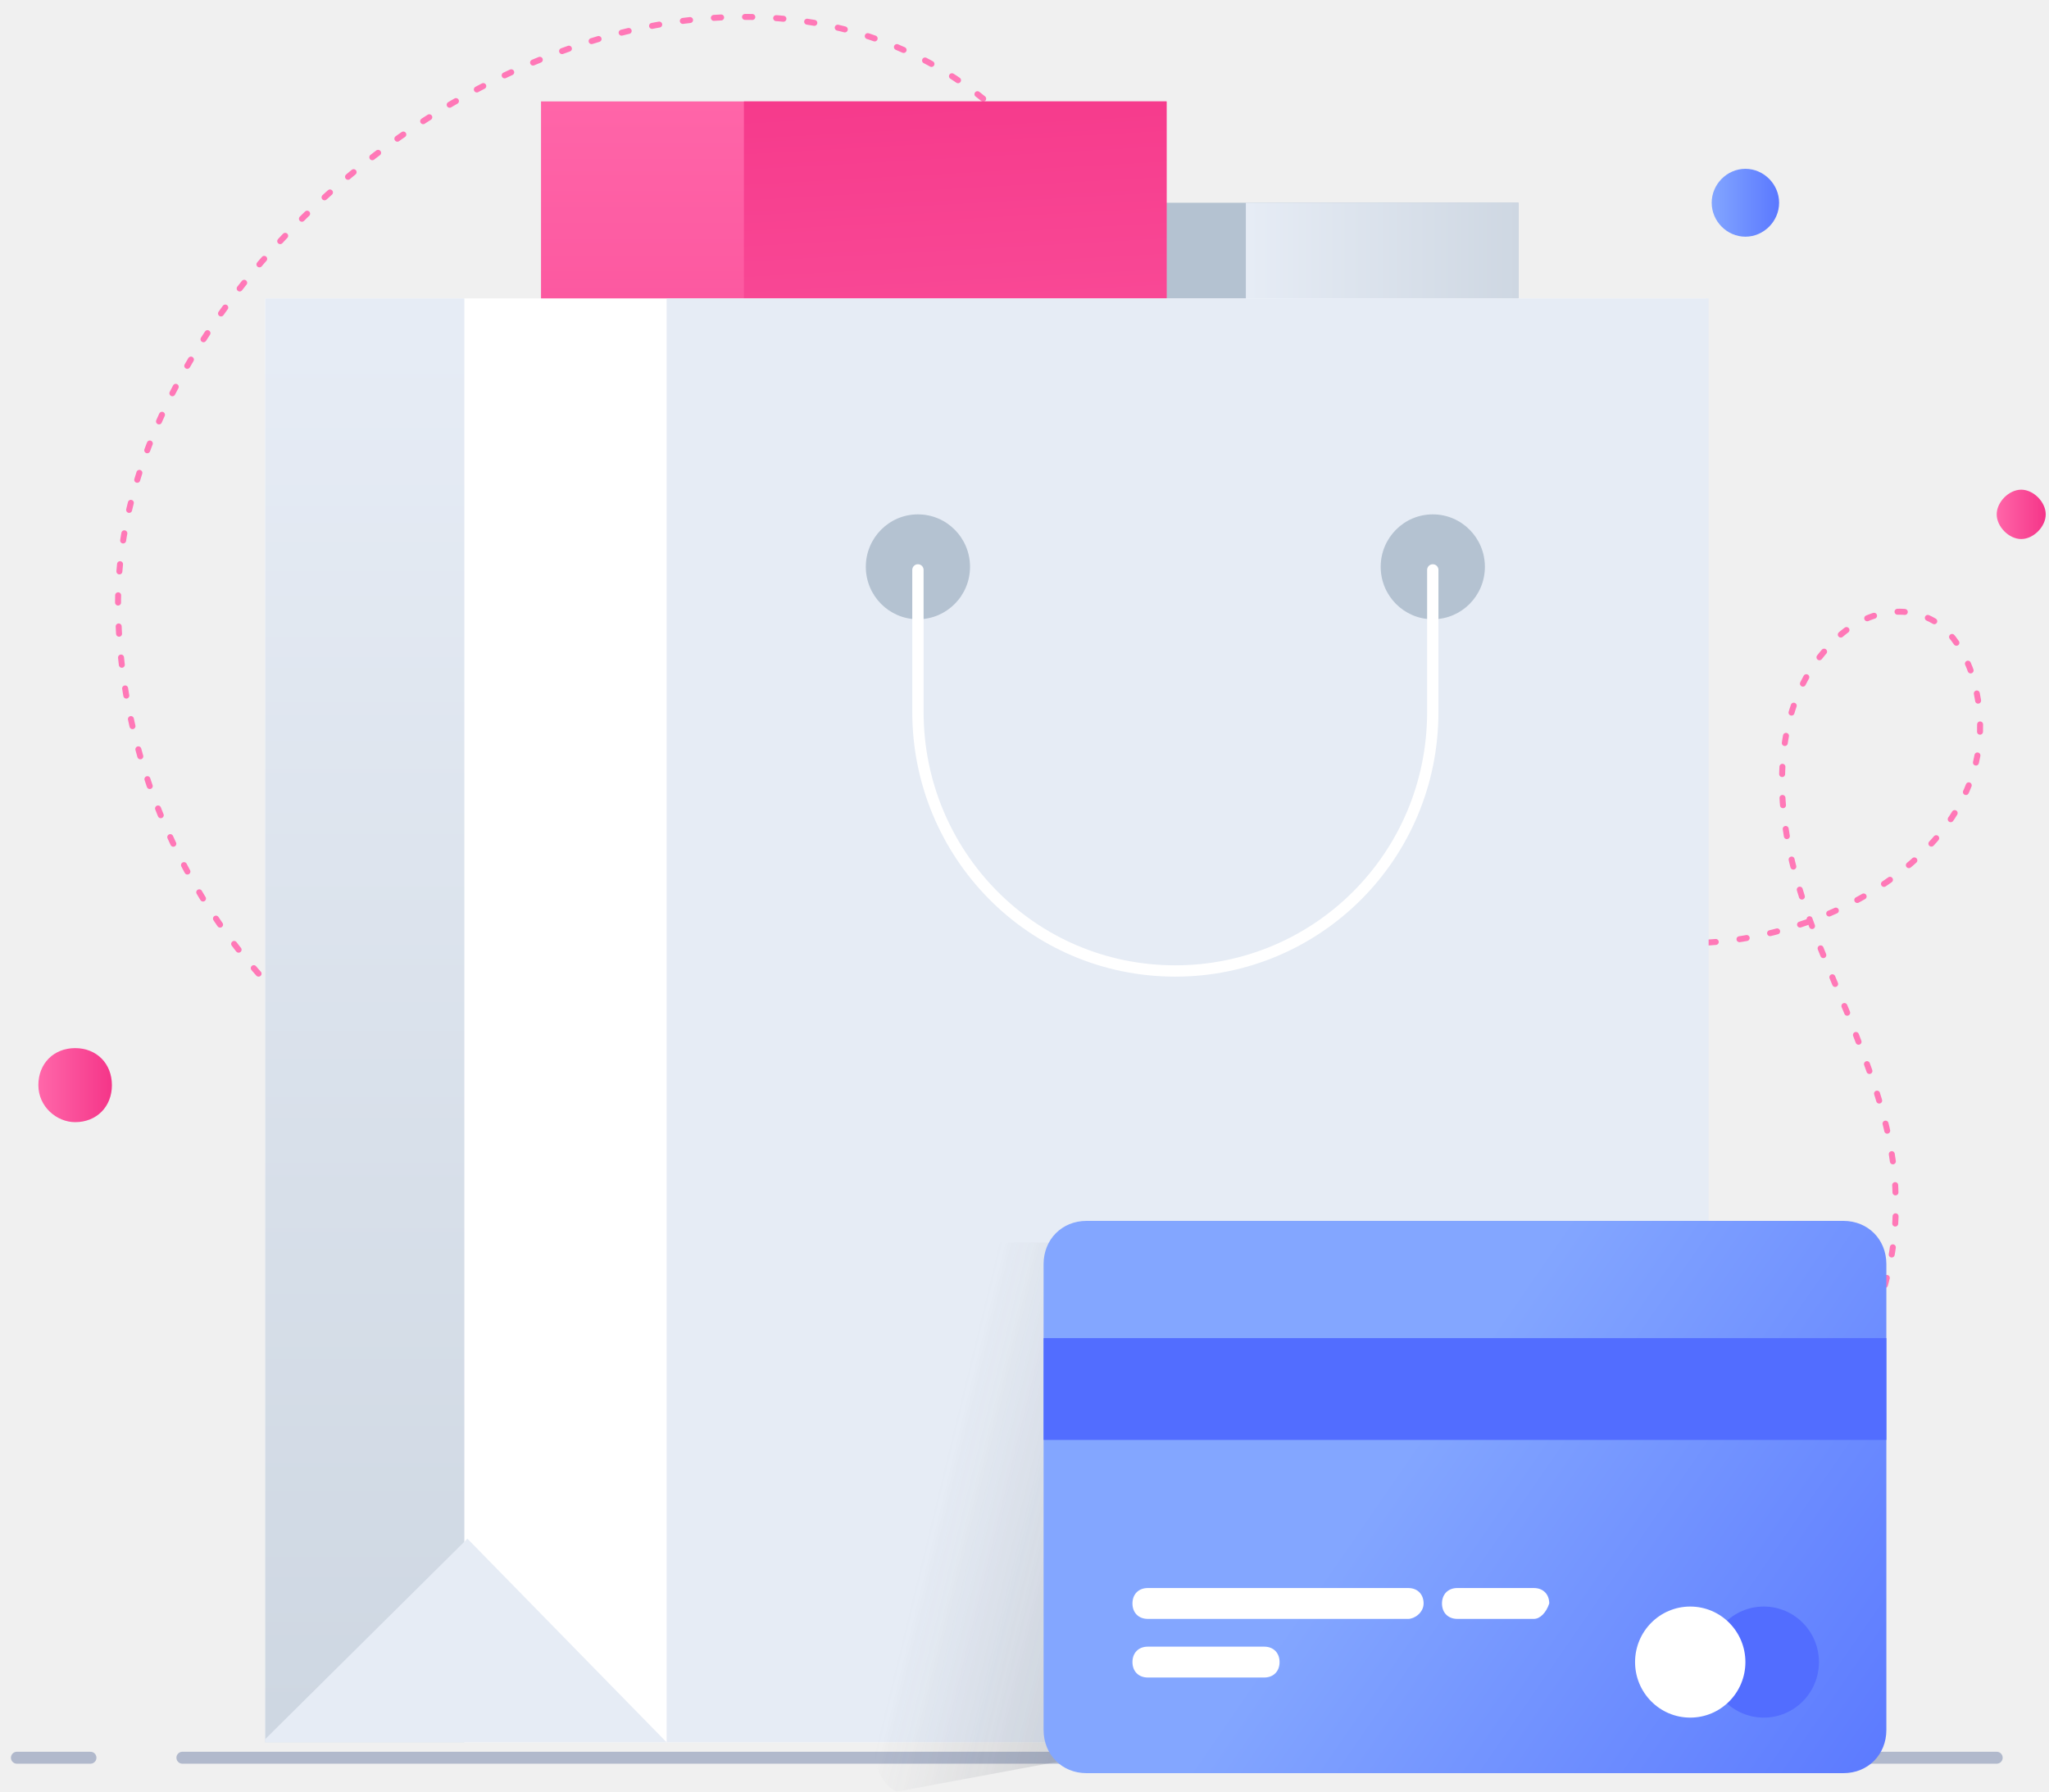
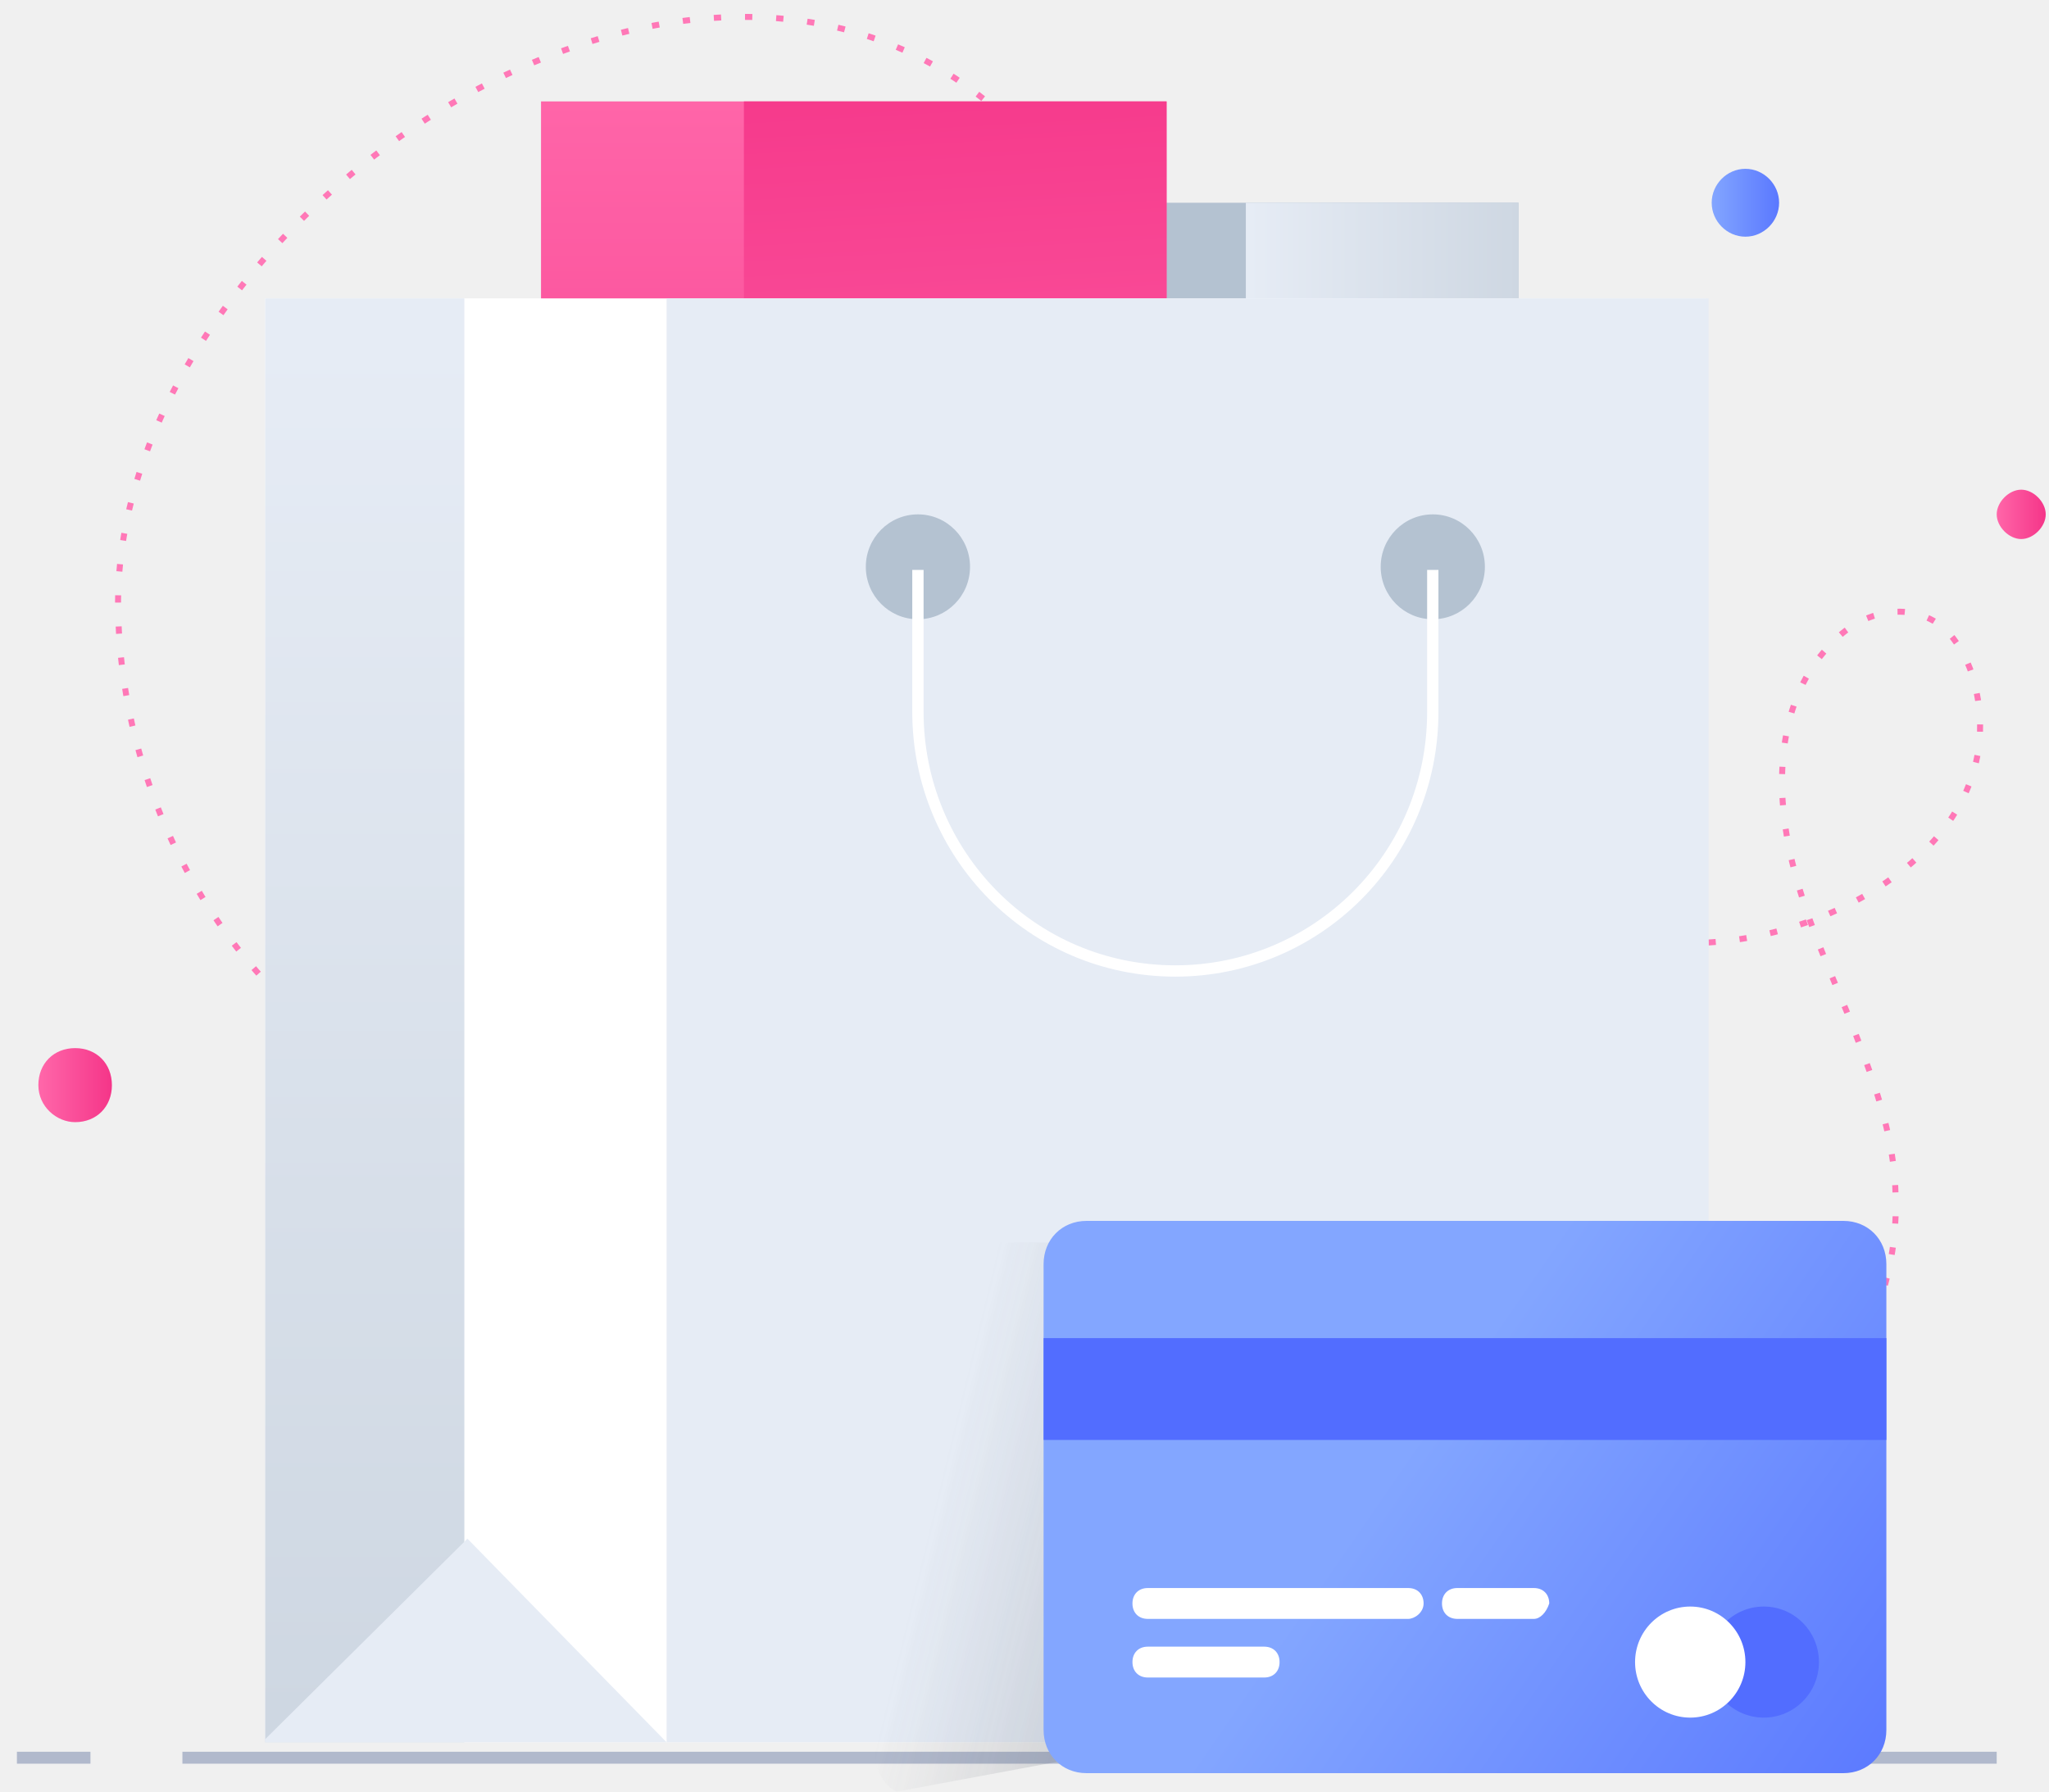
<svg xmlns="http://www.w3.org/2000/svg" className="img-fluid" width="343" height="300" viewBox="0 0 343 300" fill="none">
  <g clip-path="url(#clip0)">
-     <path d="M263.96 271.587C264.986 271.07 265.5 270.554 266.525 270.037" stroke="#FF78B7" stroke-width="0.612" stroke-linecap="round" stroke-linejoin="round" />
-     <path d="M276.786 262.804C284.994 256.605 293.202 250.406 299.873 242.657C310.132 231.292 317.827 216.31 317.315 200.812C317.315 189.963 313.211 179.631 309.107 169.299C305.001 159.484 300.385 149.152 298.845 138.303C297.306 127.454 298.845 115.572 306.541 107.823C311.159 102.657 319.367 100.074 325.523 105.24C327.574 107.307 329.114 109.89 330.141 112.99C339.374 143.469 298.333 162.584 273.708 156.901C261.908 153.801 250.622 147.085 241.387 139.336C221.892 123.321 208.04 108.857 199.832 84.576C192.65 63.912 188.032 41.182 172.642 24.134C121.339 -32.693 20.273 34.983 19.76 100.591C19.76 137.787 42.846 174.982 77.732 185.83C94.662 190.997 113.131 189.963 131.087 188.93C139.808 188.414 148.529 187.897 157.764 187.38" stroke="#FF78B7" stroke-linecap="round" stroke-linejoin="round" stroke-dasharray="1.22 4" />
-     <path d="M163.407 187.897C164.433 187.897 165.46 187.897 166.486 187.897" stroke="#FF78B7" stroke-width="0.612" stroke-linecap="round" stroke-linejoin="round" />
-     <path d="M30.534 294.317H334.245" stroke="#B1B9CC" stroke-width="2" stroke-miterlimit="10" stroke-linecap="round" stroke-linejoin="round" />
-     <path d="M2.83 294.317H15.143" stroke="#B1B9CC" stroke-width="2" stroke-miterlimit="10" stroke-linecap="round" stroke-linejoin="round" />
+     <path d="M263.96 271.587C264.986 271.07 265.5 270.554 266.525 270.037" stroke="#FF78B7" stroke-width="0.612" strokeLinecap="round" stroke-linejoin="round" />
+     <path d="M276.786 262.804C284.994 256.605 293.202 250.406 299.873 242.657C310.132 231.292 317.827 216.31 317.315 200.812C317.315 189.963 313.211 179.631 309.107 169.299C305.001 159.484 300.385 149.152 298.845 138.303C297.306 127.454 298.845 115.572 306.541 107.823C311.159 102.657 319.367 100.074 325.523 105.24C327.574 107.307 329.114 109.89 330.141 112.99C339.374 143.469 298.333 162.584 273.708 156.901C261.908 153.801 250.622 147.085 241.387 139.336C221.892 123.321 208.04 108.857 199.832 84.576C192.65 63.912 188.032 41.182 172.642 24.134C121.339 -32.693 20.273 34.983 19.76 100.591C19.76 137.787 42.846 174.982 77.732 185.83C94.662 190.997 113.131 189.963 131.087 188.93C139.808 188.414 148.529 187.897 157.764 187.38" stroke="#FF78B7" strokeLinecap="round" stroke-linejoin="round" stroke-dasharray="1.22 4" />
+     <path d="M163.407 187.897C164.433 187.897 165.46 187.897 166.486 187.897" stroke="#FF78B7" stroke-width="0.612" strokeLinecap="round" stroke-linejoin="round" />
+     <path d="M30.534 294.317H334.245" stroke="#B1B9CC" stroke-width="2" stroke-miterlimit="10" strokeLinecap="round" stroke-linejoin="round" />
+     <path d="M2.83 294.317H15.143" stroke="#B1B9CC" stroke-width="2" stroke-miterlimit="10" strokeLinecap="round" stroke-linejoin="round" />
    <path d="M254.212 33.949H185.98V111.44H254.212V33.949Z" fill="#B4C2D1" />
    <path d="M254.212 33.949H208.553V111.44H254.212V33.949Z" fill="url(#paint0_linear)" />
    <path d="M195.283 16.981H90.566V135.849H195.283V16.981Z" fill="url(#paint1_linear)" />
    <path d="M195.283 16.981H124.528V135.849H195.283V16.981Z" fill="url(#paint2_linear)" />
    <path d="M12.578 187.897C16.169 187.897 18.734 185.314 18.734 181.698C18.734 178.082 16.169 175.499 12.578 175.499C8.986 175.499 6.421 178.082 6.421 181.698C6.421 185.314 9.499 187.897 12.578 187.897Z" fill="url(#paint3_linear)" />
    <path d="M292.177 39.632C295.254 39.632 297.821 37.049 297.821 33.949C297.821 30.849 295.254 28.267 292.177 28.267C289.098 28.267 286.534 30.849 286.534 33.949C286.534 37.049 289.098 39.632 292.177 39.632Z" fill="url(#paint4_linear)" />
    <path d="M338.349 90.259C340.401 90.259 342.453 88.192 342.453 86.126C342.453 84.059 340.401 81.993 338.349 81.993C336.297 81.993 334.245 84.059 334.245 86.126C334.245 88.192 336.297 90.259 338.349 90.259Z" fill="url(#paint5_linear)" />
    <path d="M285.506 49.964H44.385V291.733H285.506V49.964Z" fill="white" />
    <path d="M286.019 49.964H111.591V291.733H286.019V49.964Z" fill="#E6ECF5" />
    <path d="M77.732 49.964H44.385V291.733H77.732V49.964Z" fill="url(#paint6_linear)" />
    <path d="M111.591 291.733H44.385V291.218L78.245 257.639L111.591 291.733Z" fill="#E6ECF5" />
    <path d="M153.66 103.691C158.476 103.691 162.381 99.759 162.381 94.908C162.381 90.058 158.476 86.126 153.66 86.126C148.843 86.126 144.938 90.058 144.938 94.908C144.938 99.759 148.843 103.691 153.66 103.691Z" fill="#B4C2D1" />
    <path d="M239.848 103.691C244.665 103.691 248.569 99.759 248.569 94.908C248.569 90.058 244.665 86.126 239.848 86.126C235.031 86.126 231.127 90.058 231.127 94.908C231.127 99.759 235.031 103.691 239.848 103.691Z" fill="#B4C2D1" />
-     <path d="M239.847 95.425V119.189C239.847 143.469 220.352 162.583 196.753 162.583C172.641 162.583 153.659 142.952 153.659 119.189V95.425" stroke="white" stroke-width="1.894" stroke-miterlimit="10" stroke-linecap="round" stroke-linejoin="round" />
+     <path d="M239.847 95.425V119.189C239.847 143.469 220.352 162.583 196.753 162.583C172.641 162.583 153.659 142.952 153.659 119.189V95.425" stroke="white" stroke-width="1.894" stroke-miterlimit="10" strokeLinecap="round" stroke-linejoin="round" />
    <path opacity="0.7" d="M280.89 275.72L150.068 300C148.016 298.967 146.477 296.383 146.477 293.802V215.277C146.477 211.144 149.555 208.044 153.659 208.044H273.707L280.89 275.72Z" fill="url(#paint7_linear)" />
    <path d="M315.775 211.661V289.667C315.775 293.802 312.696 296.901 308.592 296.901H181.876C177.772 296.901 174.694 293.802 174.694 289.667V211.661C174.694 207.528 177.772 204.429 181.876 204.429H308.592C312.696 204.429 315.775 207.528 315.775 211.661Z" fill="url(#paint8_linear)" />
    <path d="M315.775 224.059H174.694V241.107H315.775V224.059Z" fill="#526DFF" />
    <path d="M256.778 271.07H243.952C242.413 271.07 241.387 270.037 241.387 268.487C241.387 266.938 242.413 265.904 243.952 265.904H256.778C258.317 265.904 259.343 266.938 259.343 268.487C258.83 270.037 257.804 271.07 256.778 271.07Z" fill="white" />
    <path d="M235.744 271.07H192.137C190.598 271.07 189.572 270.037 189.572 268.487C189.572 266.938 190.598 265.904 192.137 265.904H235.744C237.283 265.904 238.309 266.938 238.309 268.487C238.309 270.037 236.77 271.07 235.744 271.07Z" fill="white" />
    <path d="M211.632 280.886H192.137C190.598 280.886 189.572 279.853 189.572 278.303C189.572 276.753 190.598 275.72 192.137 275.72H211.632C213.171 275.72 214.197 276.753 214.197 278.303C214.197 279.853 213.171 280.886 211.632 280.886Z" fill="white" />
    <path d="M295.254 287.601C300.354 287.601 304.489 283.438 304.489 278.303C304.489 273.167 300.354 269.004 295.254 269.004C290.154 269.004 286.019 273.167 286.019 278.303C286.019 283.438 290.154 287.601 295.254 287.601Z" fill="#526DFF" />
    <path d="M282.942 287.601C288.043 287.601 292.178 283.438 292.178 278.303C292.178 273.167 288.043 269.004 282.942 269.004C277.842 269.004 273.708 273.167 273.708 278.303C273.708 283.438 277.842 287.601 282.942 287.601Z" fill="white" />
  </g>
  <defs>
    <linearGradient id="paint0_linear" x1="208.801" y1="72.582" x2="254.26" y2="72.582" gradientUnits="userSpaceOnUse">
      <stop offset="0.003" stop-color="#E6ECF5" />
      <stop offset="1" stop-color="#CED7E2" />
    </linearGradient>
    <linearGradient id="paint1_linear" x1="143.285" y1="14.567" x2="143.285" y2="143.347" gradientUnits="userSpaceOnUse">
      <stop stop-color="#FF66A9" />
      <stop offset="1" stop-color="#F53689" />
    </linearGradient>
    <linearGradient id="paint2_linear" x1="163.166" y1="127.787" x2="156.337" y2="4.808" gradientUnits="userSpaceOnUse">
      <stop stop-color="#FF66A9" />
      <stop offset="1" stop-color="#F53689" />
    </linearGradient>
    <linearGradient id="paint3_linear" x1="6.761" y1="181.739" x2="18.528" y2="181.739" gradientUnits="userSpaceOnUse">
      <stop stop-color="#FF66A9" />
      <stop offset="1" stop-color="#F53689" />
    </linearGradient>
    <linearGradient id="paint4_linear" x1="286.418" y1="33.78" x2="297.858" y2="33.78" gradientUnits="userSpaceOnUse">
      <stop stop-color="#83A6FF" />
      <stop offset="1" stop-color="#5A78FF" />
    </linearGradient>
    <linearGradient id="paint5_linear" x1="334.206" y1="85.84" x2="342.314" y2="85.84" gradientUnits="userSpaceOnUse">
      <stop stop-color="#FF66A9" />
      <stop offset="1" stop-color="#F53689" />
    </linearGradient>
    <linearGradient id="paint6_linear" x1="61.3" y1="56.408" x2="61.3" y2="288.195" gradientUnits="userSpaceOnUse">
      <stop offset="0.003" stop-color="#E6ECF5" />
      <stop offset="1" stop-color="#CED7E2" />
    </linearGradient>
    <linearGradient id="paint7_linear" x1="158.725" y1="240.949" x2="274.511" y2="269.213" gradientUnits="userSpaceOnUse">
      <stop offset="0.003" stop-color="#606673" stop-opacity="0" />
      <stop offset="1" stop-color="#373C47" />
    </linearGradient>
    <linearGradient id="paint8_linear" x1="235.098" y1="243.554" x2="317.994" y2="300.73" gradientUnits="userSpaceOnUse">
      <stop stop-color="#83A6FF" />
      <stop offset="1" stop-color="#5A78FF" />
    </linearGradient>
    <clipPath id="clip0">
      <rect width="342.453" height="300" fill="white" />
    </clipPath>
  </defs>
</svg>
